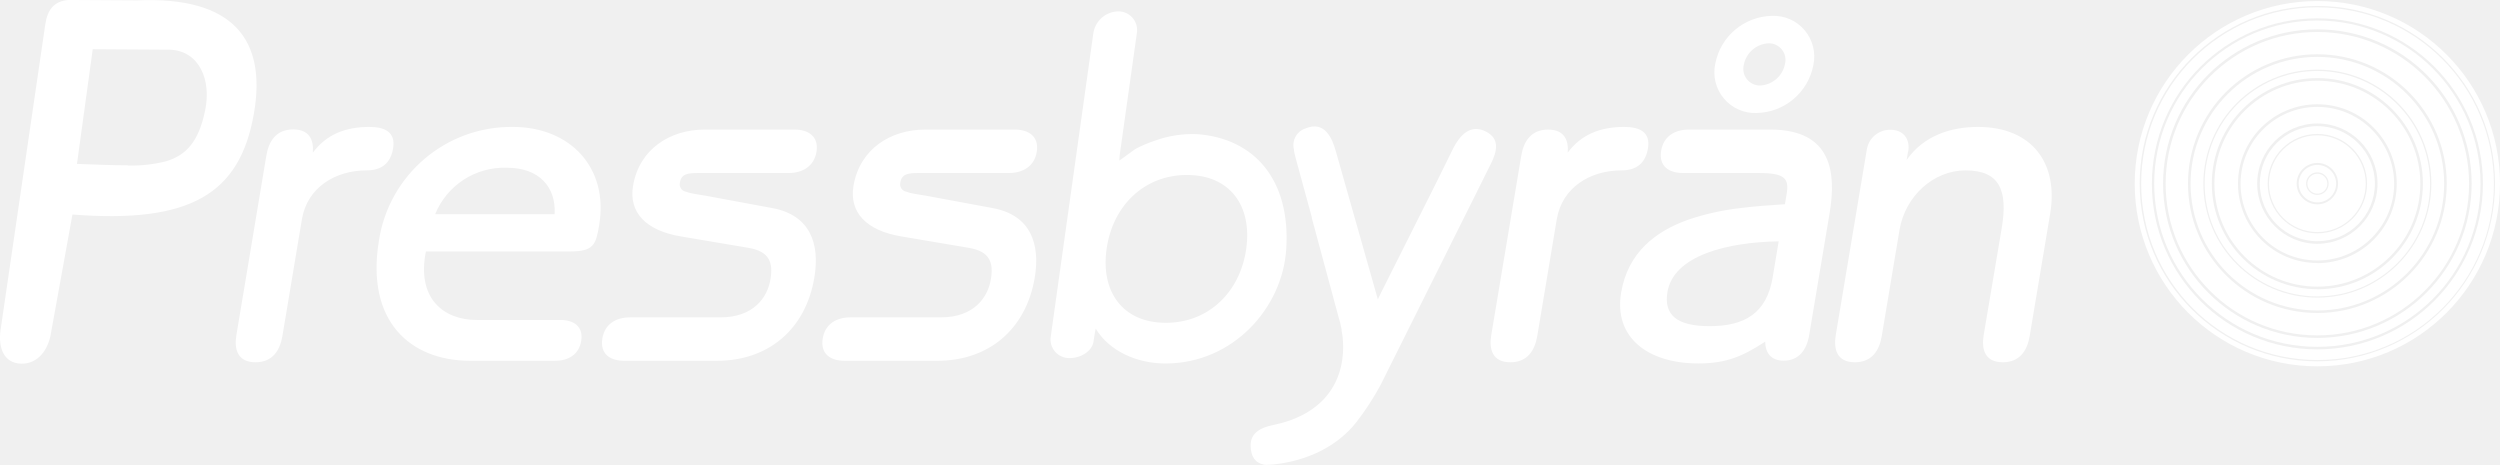
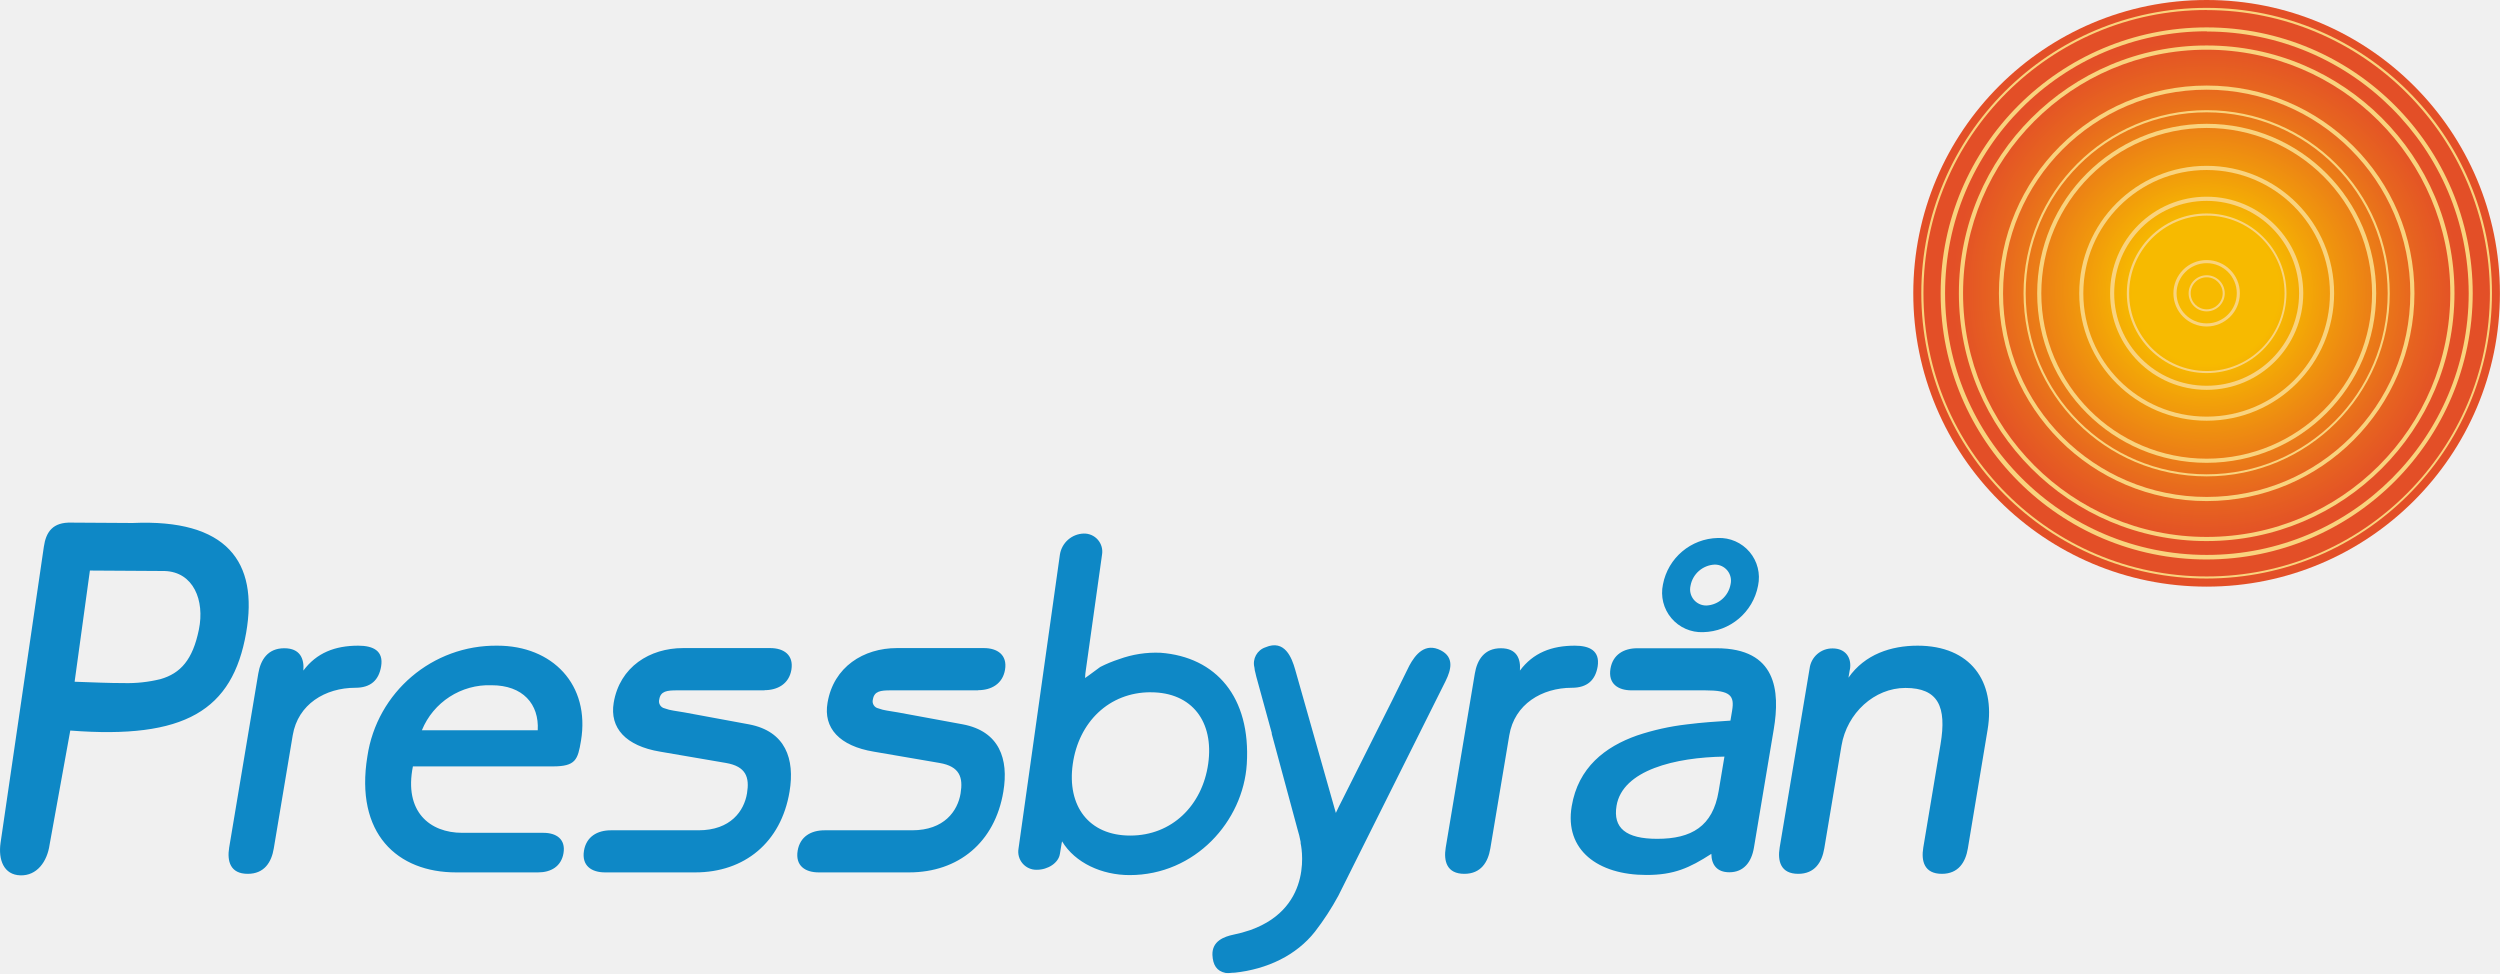
- <svg xmlns="http://www.w3.org/2000/svg" viewBox="0 0 573.95 106.69">
-   <g fill="#fff">
-     <path d="M532.03 24.54a17.63 17.63 0 1 0 17.62 17.62 17.65 17.65 0 0 0-17.62-17.62zm0 31.43a13.81 13.81 0 1 1 13.8-13.81 13.83 13.83 0 0 1-13.8 13.81z" />
-     <path d="M532.03 28.96a13.21 13.21 0 1 0 13.2 13.2 13.22 13.22 0 0 0-13.2-13.2zm0 24.61a11.41 11.41 0 1 1 11.4-11.41 11.42 11.42 0 0 1-11.4 11.41z" />
-     <path d="M532.03 16.29a25.88 25.88 0 1 0 25.87 25.87 25.91 25.91 0 0 0-25.87-25.87zm0 50.1a24.23 24.23 0 1 1 24.22-24.23 24.26 24.26 0 0 1-24.22 24.25z" />
-     <path d="M532.03 18.53a23.64 23.64 0 1 0 23.63 23.63 23.66 23.66 0 0 0-23.63-23.63zm0 41.85a18.22 18.22 0 1 1 18.21-18.22 18.24 18.24 0 0 1-18.21 18.25z" />
-     <path d="M532.03 31.06a11.11 11.11 0 1 0 11.1 11.1 11.12 11.12 0 0 0-11.1-11.1zm0 15.85a4.75 4.75 0 1 1 4.74-4.75 4.75 4.75 0 0 1-4.74 4.75z" />
-     <path d="M532.03 39.88a2.29 2.29 0 1 0 2.28 2.28 2.28 2.28 0 0 0-2.28-2.28z" />
-     <path d="M532.03 37.86a4.3 4.3 0 1 0 4.3 4.3 4.31 4.31 0 0 0-4.3-4.3zm0 6.89a2.59 2.59 0 1 1 2.58-2.59 2.59 2.59 0 0 1-2.58 2.59z" />
-     <path d="M532.03 13.06a29.11 29.11 0 1 0 29.1 29.1 29.14 29.14 0 0 0-29.1-29.1zm0 55.27a26.17 26.17 0 1 1 26.16-26.17 26.2 26.2 0 0 1-26.16 26.17z" />
-     <path d="M532.03 1.68a40.49 40.49 0 1 0 40.52 40.48 40.53 40.53 0 0 0-40.52-40.48zm0 78.53a38 38 0 1 1 38-38.05 38.09 38.09 0 0 1-38 38.05z" />
-     <path d="M532.03.24a41.93 41.93 0 1 0 41.92 41.92A41.92 41.92 0 0 0 532.03.24zm0 82.71a40.79 40.79 0 1 1 40.78-40.79 40.84 40.84 0 0 1-40.78 40.79z" />
-     <path d="M532.03 4.71a37.46 37.46 0 1 0 37.45 37.45 37.49 37.49 0 0 0-37.45-37.45zm0 72.87a35.42 35.42 0 1 1 35.41-35.42 35.46 35.46 0 0 1-35.41 35.42z" />
-     <path d="M532.03 7.34a34.83 34.83 0 1 0 34.82 34.82 34.86 34.86 0 0 0-34.82-34.82zm0 64.52a29.7 29.7 0 1 1 29.69-29.7 29.73 29.73 0 0 1-29.69 29.7zM231.65 39.72h-20.74c-2.37 0-3.87.18-4.2 2.14a1.7 1.7 0 0 0 1.29 2.13 10.17 10.17 0 0 0 2.07.53c.83.15 1.71.27 2.57.42l15.32 2.84c8.66 1.63 10.89 8.2 9.6 15.93-2 12-10.69 19.12-22.33 19.12h-21.35c-3.23 0-5.58-1.59-5-5.13.56-3.35 3.17-4.84 6.38-4.84H216c7.64 0 10.79-4.61 11.48-8.71.64-3.83-.19-6.42-5-7.24l-15.54-2.63c-8.12-1.35-12-5.58-11-11.59 1.42-8.49 8.54-12.94 16.44-12.94h20.64c3.12 0 5.58 1.57 5 5.12-.56 3.37-3.28 4.85-6.38 4.85zM71.82 35.05c3.14-4.22 7.52-5.91 13-5.91 3.47 0 6.06 1.16 5.43 4.92-.54 3.23-2.45 5.06-6.11 5.06-7.11 0-13.6 3.87-14.83 11.24l-4.48 26.81c-.55 3.24-2.24 6-6.16 6-4.15 0-4.94-3-4.4-6.23l6.88-41.23c.54-3.24 2.23-6 6.16-6 3.74 0 4.75 2.46 4.51 5.3zm56.88 38.41c3 0 5.29 1.48 4.73 4.82-.53 3.17-3 4.55-6 4.55h-19.45c-13.87 0-24-9.16-21-27.49a30.75 30.75 0 0 1 30.79-26.2c13 0 22 9.22 19.79 22.53-.75 4.49-1.26 6.06-6.68 6.06h-33.1c-2.16 10.73 4 15.73 11.69 15.73zM99.9 49.18h27.43c.36-6.19-3.5-10.67-10.92-10.67A17.15 17.15 0 0 0 99.9 49.18zm81.16-9.46h-20.75c-2.37 0-3.87.18-4.2 2.14a1.7 1.7 0 0 0 1.29 2.13 10.46 10.46 0 0 0 2.08.53c.82.15 1.7.27 2.56.42l15.32 2.84c8.67 1.63 10.9 8.2 9.6 15.93-2 12-10.68 19.12-22.32 19.12h-21.35c-3.24 0-5.58-1.59-5-5.13.56-3.35 3.16-4.84 6.38-4.84h20.74c7.63 0 10.79-4.61 11.47-8.71.64-3.83-.19-6.42-5-7.24l-15.55-2.63c-8.12-1.35-12-5.58-11-11.59 1.42-8.49 8.53-12.94 16.43-12.94h20.69c3.11 0 5.58 1.57 5 5.12-.57 3.37-3.28 4.85-6.38 4.85zm178.85-4.67c3.14-4.22 7.52-5.91 13-5.91 3.47 0 6.06 1.16 5.43 4.92-.54 3.23-2.45 5.06-6.11 5.06-7.11 0-13.6 3.87-14.83 11.24l-4.48 26.81c-.55 3.24-2.24 6-6.16 6-4.15 0-4.94-3-4.4-6.23l6.89-41.19c.54-3.24 2.23-6 6.16-6 3.74 0 4.75 2.46 4.51 5.3zm27.84-5.3h18.72c14.25 0 15.09 10.12 13.57 19.19l-4.69 28c-.58 3.47-2.44 5.86-5.84 5.86-2.94 0-4.22-1.79-4.26-4.36-5.18 3.35-8.84 5-15.37 5-11.47 0-19.43-5.89-17.7-16.26 1.54-9.21 7.93-14.1 15.45-16.76a57.57 57.57 0 0 1 11.75-2.63c3.66-.47 7.24-.7 10.4-.9l.4-2.38c.59-3.54-.4-4.79-6.41-4.79h-17.4c-3.24 0-5.59-1.58-5-5.12.56-3.36 3.16-4.85 6.37-4.85zm4.7 45.13c8.1 0 13.14-2.95 14.53-11.24l1.37-8.23c-11.58.17-24.13 3.17-25.54 11.64-.88 5.27 2.21 7.83 9.64 7.83zm7.88-59.94a3.81 3.81 0 0 0 3.79 4.69 6.11 6.11 0 0 0 5.69-5 3.81 3.81 0 0 0-3.8-4.69 6.1 6.1 0 0 0-5.68 5zm6.46-11.3a9.34 9.34 0 0 1 9.52 11.3 13.52 13.52 0 0 1-13 11 9.34 9.34 0 0 1-9.52-11.3 13.53 13.53 0 0 1 13-11zm31.26 31.13l-.32 1.95c3.88-5.55 10.11-7.58 16.36-7.58 12.51 0 18.51 8.41 16.59 19.9l-4.71 28.13c-.54 3.24-2.23 6-6.16 6-4.15 0-4.93-3-4.4-6.23l4.14-24.53c1.48-8.83-.53-13.29-8.32-13.29-7.34 0-13.84 5.92-15.14 13.66l-4.08 24.39c-.54 3.24-2.23 6-6.16 6-4.15 0-4.93-3-4.4-6.23l7.1-42.4a5.41 5.41 0 0 1 5.45-4.75c3 0 4.57 2.14 4.09 5zm-186.5 40.74l-.09.41c-.13.64-.27 1.52-.41 2.49-.3 2.15-2.82 3.8-5.49 3.8a4.28 4.28 0 0 1-4.32-5l9.78-69.66a5.91 5.91 0 0 1 5.65-4.94 4.29 4.29 0 0 1 4.33 5l-3.83 27.21a15.23 15.23 0 0 0-.19 2.05l.87-.62 2.73-2a28.14 28.14 0 0 1 4.48-1.93 25.35 25.35 0 0 1 9.83-1.52c13.14 1 21.4 10.49 20.41 26.34-.84 13.54-12.21 26.31-27.74 26.31-6.54 0-12.91-2.85-16-8zm20.95-35.34c-9.87 0-17.06 7.1-18.45 17s3.77 16.94 13.61 16.94 17.06-7.09 18.45-17-3.77-16.94-13.61-16.94zM16.92 0L31.4.09c22.3-1 29.83 9.14 26.89 26-3.22 18.43-14.54 25.27-41.66 23.16l-4.89 27c-.57 4-3 7.36-6.93 7.24S-.44 79.82.12 75.81L10.38 5.7c.5-3.53 2.1-5.88 6.54-5.74zm12.39 38a32.74 32.74 0 0 0 8.7-.94c4.73-1.37 7.63-4.56 9.09-11.74 1.45-6.91-1.3-13.66-8.12-13.91l-17.69-.11-3.62 26.33c4.42.15 8.28.33 11.64.32z" />
-     <path d="M301.18 49.91l-3.69-13.5c-.07-.25-.13-.49-.18-.73s-.12-.47-.17-.69a3.25 3.25 0 0 1-.08-.69 4 4 0 0 1 2.62-4.8c4.56-1.94 6.23 2.49 7 5.23l9.65 34c.48-1 1-2.14 1.56-3.18l11.83-23.57 4-8.11c1.44-2.68 3.77-5.55 7.47-3.64 3.22 1.67 2.45 4.59 1.15 7.25l-25.4 50.93a62.91 62.91 0 0 1-5.54 8.51c-4.41 5.59-11.28 8.88-19 9.71-.22 0-.61.05-1 .06a5.59 5.59 0 0 1-1.16 0c-2.13-.43-3.05-1.89-3.12-4.27-.11-3.28 2.76-4.33 5-4.8a31.46 31.46 0 0 0 4-1.09c15.43-5.51 11.9-20.52 11.89-20.55v-.32a22.9 22.9 0 0 0-.74-3l-6.13-22.7z" />
-   </g>
+ <svg xmlns="http://www.w3.org/2000/svg" data-name="Lager 1" viewBox="0 0 592.02 230.45">
+   <defs>
+     <radialGradient id="a" cx="77.95" cy="-105.11" r="221.51" gradientTransform="matrix(.41 0 0 .41 490.37 111.94)" gradientUnits="userSpaceOnUse">
+       <stop offset=".19" stop-color="#f7ba00" />
+       <stop offset=".29" stop-color="#f2a109" />
+       <stop offset=".54" stop-color="#e7661f" />
+       <stop offset=".66" stop-color="#e34f27" />
+     </radialGradient>
+   </defs>
+   <path d="M522.56 0A69.46 69.46 0 1 0 592 69.46 69.45 69.45 0 0 0 522.56 0z" fill="url(#a)" />
+   <path d="M522.56 88.35a18.9 18.9 0 1 1 18.89-18.89 18.92 18.92 0 0 1-18.89 18.89zm0-37.29A18.4 18.4 0 1 0 541 69.46a18.42 18.42 0 0 0-18.4-18.4z" fill="#f9d37e" />
+   <path d="M522.56 137a67.57 67.57 0 1 1 67.56-67.56A67.64 67.64 0 0 1 522.56 137zm0-134.63a67.07 67.07 0 1 0 67.07 67.07 67.14 67.14 0 0 0-67.07-67.05z" fill="#f9d37e" />
+   <path d="M522.56 112.81a43.36 43.36 0 1 1 43.35-43.35 43.4 43.4 0 0 1-43.35 43.35zm0-86.21a42.86 42.86 0 1 0 42.86 42.86 42.91 42.91 0 0 0-42.86-42.86z" fill="#f9d37e" />
+   <path d="M522.56 77.32a7.87 7.87 0 1 1 7.86-7.86 7.87 7.87 0 0 1-7.86 7.86zm0-15a7.13 7.13 0 1 0 7.13 7.13 7.13 7.13 0 0 0-7.13-7.13z" fill="#f9d37e" />
+   <path d="M522.56 73.74a4.28 4.28 0 1 1 4.28-4.28 4.28 4.28 0 0 1-4.28 4.28zm0-8.07a3.79 3.79 0 1 0 3.79 3.79 3.79 3.79 0 0 0-3.79-3.79z" fill="#f9d37e" />
+   <path d="M522.56 92.32a22.87 22.87 0 1 1 22.87-22.86 22.89 22.89 0 0 1-22.87 22.86zm0-44.75a21.89 21.89 0 1 0 21.88 21.89 21.91 21.91 0 0 0-21.88-21.89z" fill="#f9d37e" />
+   <path d="M522.56 128.13a58.68 58.68 0 1 1 58.68-58.67 58.74 58.74 0 0 1-58.68 58.67zm0-116.36a57.69 57.69 0 1 0 57.69 57.69 57.76 57.76 0 0 0-57.69-57.69z" fill="#f9d37e" />
+   <path d="M522.56 99.63a30.18 30.18 0 1 1 30.18-30.17 30.21 30.21 0 0 1-30.18 30.17zm0-59.37a29.2 29.2 0 1 0 29.19 29.2 29.23 29.23 0 0 0-29.19-29.2z" fill="#f9d37e" />
+   <path d="M522.56 118.66a49.2 49.2 0 1 1 49.2-49.2 49.26 49.26 0 0 1-49.2 49.2zm0-97.42a48.22 48.22 0 1 0 48.22 48.22 48.27 48.27 0 0 0-48.22-48.22z" fill="#f9d37e" />
+   <path d="M522.56 132.49a63 63 0 1 1 63-63 63.11 63.11 0 0 1-63 63zm0-125.08a62 62 0 1 0 62.05 62.05 62.12 62.12 0 0 0-62.05-62z" fill="#f9d37e" />
+   <path d="M522.56 109.6a40.14 40.14 0 1 1 40.14-40.14 40.19 40.19 0 0 1-40.14 40.14zm0-79.3a39.16 39.16 0 1 0 39.16 39.16 39.2 39.2 0 0 0-39.16-39.16z" fill="#f9d37e" />
+   <path d="M231.66 163.48h-20.75c-2.37 0-3.87.18-4.2 2.13a1.7 1.7 0 0 0 1.29 2.14 10.46 10.46 0 0 0 2.08.53c.82.15 1.7.27 2.56.42l15.36 2.83c8.67 1.64 10.9 8.21 9.6 15.94-2 12.05-10.68 19.12-22.32 19.12h-21.39c-3.24 0-5.58-1.59-5-5.13.56-3.35 3.16-4.84 6.38-4.84H216c7.63 0 10.79-4.61 11.47-8.71.64-3.83-.19-6.42-5-7.24L206.92 178c-8.12-1.35-12-5.58-10.95-11.59 1.42-8.49 8.53-12.94 16.43-12.94H233c3.12 0 5.59 1.57 5 5.12-.56 3.37-3.27 4.85-6.37 4.85zm-159.83-4.67c3.14-4.22 7.52-5.91 13-5.91 3.46 0 6.06 1.16 5.42 4.92-.54 3.23-2.45 5.05-6.1 5.05-7.11 0-13.6 3.88-14.83 11.25l-4.49 26.81c-.54 3.24-2.23 6-6.16 6-4.15 0-4.93-3-4.4-6.23l6.89-41.19c.54-3.24 2.24-6 6.16-6 3.74 0 4.75 2.46 4.52 5.3zm56.87 38.41c3 0 5.3 1.47 4.74 4.82-.53 3.16-3 4.55-6 4.55H108c-13.88 0-24-9.16-21-27.49a30.75 30.75 0 0 1 30.8-26.2c13 0 22 9.21 19.78 22.53-.75 4.49-1.26 6.06-6.68 6.06H97.78c-2.15 10.73 4 15.73 11.69 15.73zm-28.8-24.28h27.44c.36-6.19-3.51-10.67-10.93-10.67a17.16 17.16 0 0 0-16.51 10.67zm81.16-9.46h-20.74c-2.37 0-3.88.18-4.2 2.13a1.7 1.7 0 0 0 1.29 2.14 10.17 10.17 0 0 0 2.07.53c.83.15 1.71.27 2.57.42l15.31 2.83c8.67 1.64 10.9 8.21 9.61 15.94-2 12.05-10.69 19.12-22.33 19.12h-21.35c-3.23 0-5.58-1.59-5-5.13.56-3.35 3.17-4.84 6.38-4.84h20.74c7.64 0 10.79-4.61 11.48-8.71.64-3.83-.2-6.42-5-7.24L156.33 178c-8.12-1.35-12-5.58-11-11.59 1.42-8.49 8.54-12.94 16.44-12.94h20.64c3.12 0 5.58 1.57 5 5.12-.56 3.37-3.28 4.85-6.38 4.85zm178.86-4.67c3.14-4.22 7.52-5.91 13-5.91 3.46 0 6 1.16 5.42 4.92-.54 3.23-2.45 5.05-6.1 5.05-7.11 0-13.6 3.88-14.83 11.25l-4.49 26.81c-.54 3.24-2.23 6-6.16 6-4.14 0-4.93-3-4.4-6.23l6.89-41.19c.54-3.24 2.24-6 6.16-6 3.74 0 4.75 2.46 4.52 5.3zm27.84-5.3h18.72c14.24 0 15.08 10.12 13.56 19.19l-4.69 28c-.57 3.46-2.43 5.86-5.83 5.86-2.94 0-4.23-1.79-4.26-4.36-5.19 3.35-8.85 5-15.38 5-11.46 0-19.43-5.89-17.69-16.26 1.54-9.21 7.92-14.1 15.44-16.76a57.87 57.87 0 0 1 11.75-2.63c3.67-.47 7.25-.7 10.4-.9l.4-2.38c.59-3.54-.39-4.79-6.41-4.79h-17.4c-3.24 0-5.58-1.58-5-5.12.56-3.36 3.17-4.85 6.38-4.85zm4.69 45.13c8.11 0 13.14-2.95 14.53-11.24l1.38-8.23c-11.59.17-24.13 3.17-25.55 11.64-.88 5.27 2.22 7.83 9.64 7.83zm7.88-59.94a3.81 3.81 0 0 0 3.79 4.69 6.11 6.11 0 0 0 5.69-5 3.81 3.81 0 0 0-3.79-4.69 6.11 6.11 0 0 0-5.69 5zm6.47-11.3a9.35 9.35 0 0 1 9.52 11.3 13.53 13.53 0 0 1-13 11 9.35 9.35 0 0 1-9.52-11.3 13.53 13.53 0 0 1 13-11zm31.26 31.13l-.33 1.95c3.88-5.55 10.11-7.58 16.37-7.58 12.5 0 18.5 8.41 16.58 19.9L466 200.93c-.54 3.24-2.23 6-6.15 6-4.15 0-4.94-3-4.4-6.23l4.09-24.49c1.48-8.83-.52-13.3-8.32-13.3-7.33 0-13.84 5.93-15.14 13.67L432 200.93c-.55 3.24-2.24 6-6.16 6-4.15 0-4.94-3-4.4-6.23l7.09-42.4a5.42 5.42 0 0 1 5.45-4.75c3 0 4.58 2.14 4.1 5zM251.5 199.27l-.09.41c-.12.64-.27 1.52-.41 2.49-.3 2.15-2.82 3.8-5.48 3.8a4.28 4.28 0 0 1-4.33-5l9.81-69.68a5.89 5.89 0 0 1 5.64-4.94 4.28 4.28 0 0 1 4.33 5l-3.82 27.21a16 16 0 0 0-.2 2l.88-.62c.71-.51 1.67-1.21 2.72-2a30.55 30.55 0 0 1 4.45-1.84 25.4 25.4 0 0 1 9.84-1.52c13.14 1 21.39 10.49 20.41 26.34-.85 13.54-12.21 26.31-27.75 26.31-6.53 0-12.9-2.86-16-8zm21-35.34c-9.88 0-17.06 7.09-18.46 17s3.77 16.94 13.61 16.94 17.06-7.1 18.46-17-3.77-16.93-13.61-16.93zM16.93 123.76l14.48.09c22.3-1 29.82 9.14 26.88 26-3.22 18.42-14.53 25.25-41.65 23.15l-4.9 27.05c-.57 4-3 7.36-6.92 7.24s-5.26-3.67-4.69-7.69l10.25-70.1c.5-3.53 2.11-5.88 6.55-5.74zm12.38 38a32.69 32.69 0 0 0 8.7-.94c4.74-1.37 7.63-4.56 9.09-11.74 1.42-6.93-1.3-13.65-8.12-13.86l-17.69-.11-3.62 26.33c4.42.15 8.29.33 11.64.32z" fill="#0e88c6" />
+   <path d="M301.19 173.67l-3.7-13.48c-.07-.25-.12-.49-.17-.73a6.3 6.3 0 0 1-.17-.69 4.08 4.08 0 0 1-.09-.69 4 4 0 0 1 2.63-4.8c4.55-1.94 6.22 2.49 7 5.23l9.65 34c.48-1 1-2.14 1.57-3.19l11.82-23.56 4-8.11c1.44-2.68 3.76-5.55 7.47-3.64 3.21 1.66 2.44 4.59 1.14 7.24l-25.41 50.87a62.91 62.91 0 0 1-5.54 8.51c-4.4 5.59-11.28 8.88-19 9.71-.22 0-.61 0-1 .06a5.61 5.61 0 0 1-1.16 0c-2.13-.43-3-1.89-3.12-4.27-.1-3.28 2.76-4.33 5-4.8a31.46 31.46 0 0 0 4-1.09c15.43-5.51 11.9-20.52 11.89-20.55v-.32a27.29 27.29 0 0 0-.74-3l-6.13-22.69z" fill="#0e88c6" />
</svg>
